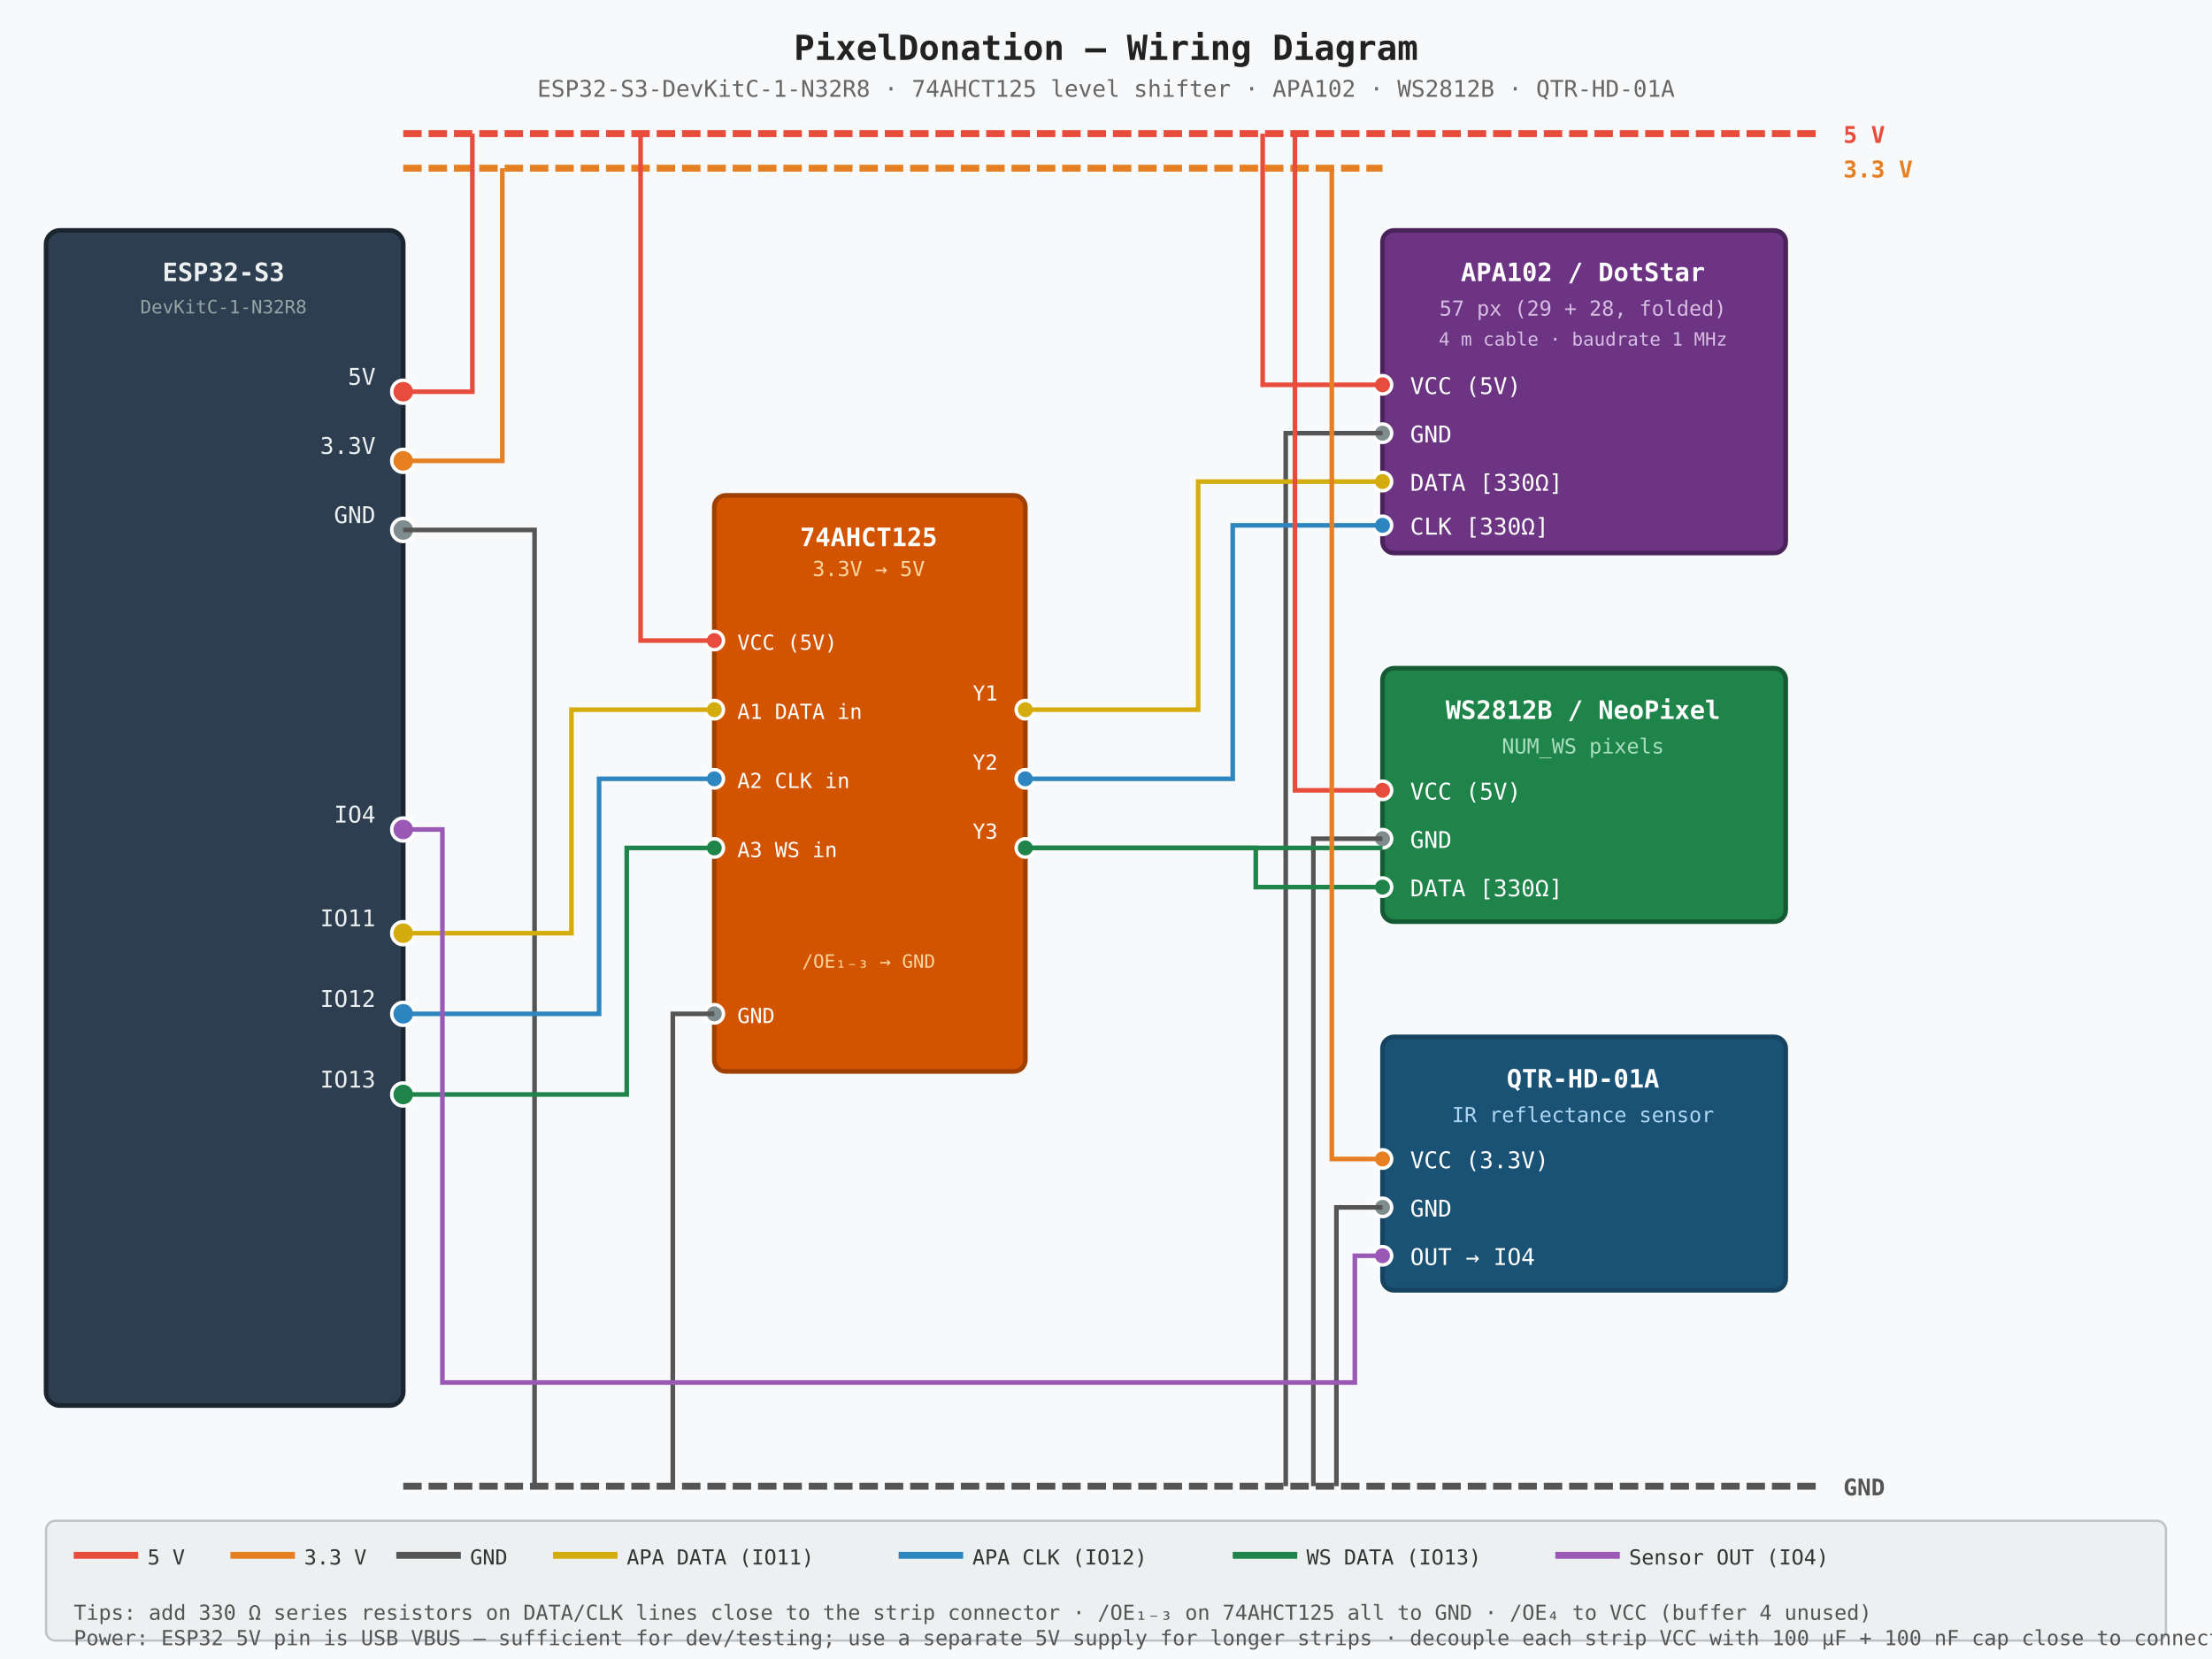
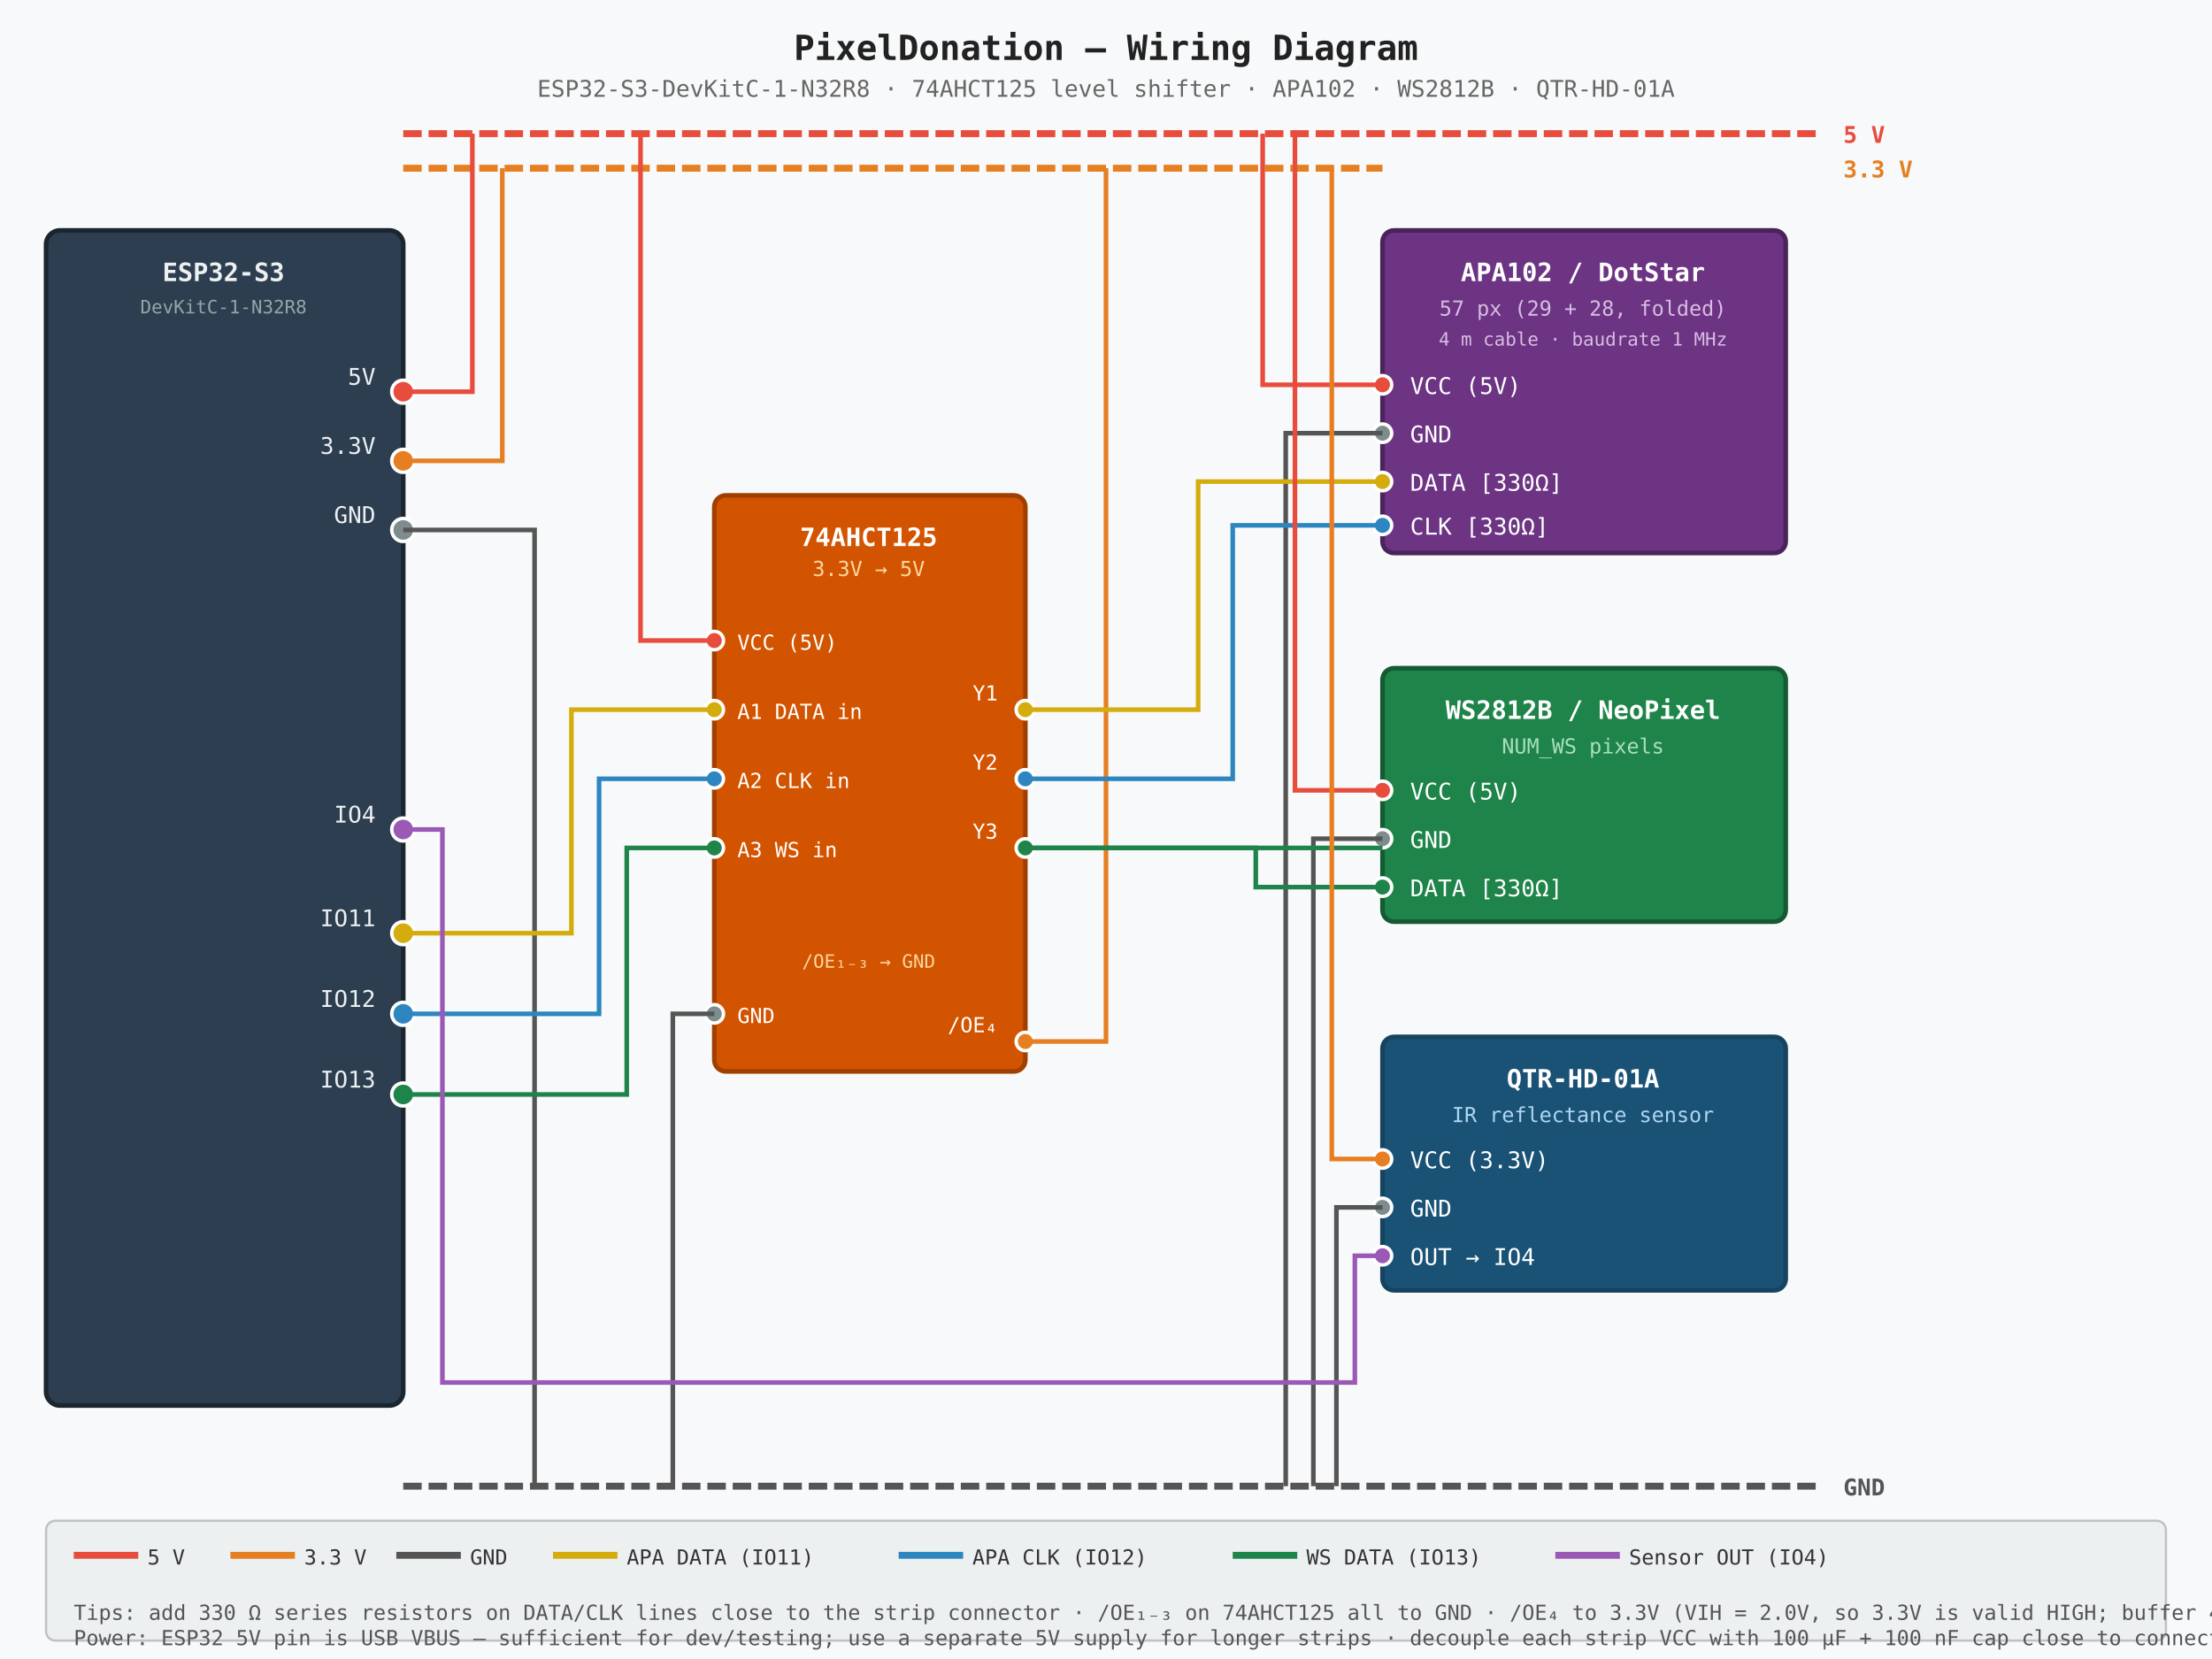
<svg xmlns="http://www.w3.org/2000/svg" viewBox="0 0 960 720" width="960" height="720">
  <rect width="960" height="720" fill="#f8f9fa" />
  <text x="480" y="26" text-anchor="middle" font-family="monospace" font-size="15" font-weight="bold" fill="#222">PixelDonation — Wiring Diagram</text>
  <text x="480" y="42" text-anchor="middle" font-family="monospace" font-size="10" fill="#666">ESP32-S3-DevKitC-1-N32R8  ·  74AHCT125 level shifter  ·  APA102  ·  WS2812B  ·  QTR-HD-01A</text>
  <line x1="175" y1="58" x2="790" y2="58" stroke="#e74c3c" stroke-width="3" stroke-dasharray="8,3" />
  <text x="800" y="62" font-family="monospace" font-size="10" fill="#e74c3c" font-weight="bold">5 V</text>
  <line x1="175" y1="73" x2="600" y2="73" stroke="#e67e22" stroke-width="3" stroke-dasharray="8,3" />
  <text x="800" y="77" font-family="monospace" font-size="10" fill="#e67e22" font-weight="bold">3.3 V</text>
  <line x1="175" y1="645" x2="790" y2="645" stroke="#555" stroke-width="3" stroke-dasharray="8,3" />
  <text x="800" y="649" font-family="monospace" font-size="10" fill="#555" font-weight="bold">GND</text>
  <rect x="20" y="100" width="155" height="510" rx="6" fill="#2c3e50" stroke="#1a252f" stroke-width="2" />
  <text x="97" y="122" text-anchor="middle" font-family="monospace" font-size="11" font-weight="bold" fill="#ecf0f1">ESP32-S3</text>
  <text x="97" y="136" text-anchor="middle" font-family="monospace" font-size="8" fill="#95a5a6">DevKitC-1-N32R8</text>
  <circle cx="175" cy="170" r="5" fill="#e74c3c" stroke="white" stroke-width="1.5" />
  <text x="163" y="167" text-anchor="end" font-family="monospace" font-size="10" fill="#ecf0f1">5V</text>
  <circle cx="175" cy="200" r="5" fill="#e67e22" stroke="white" stroke-width="1.5" />
  <text x="163" y="197" text-anchor="end" font-family="monospace" font-size="10" fill="#ecf0f1">3.3V</text>
  <circle cx="175" cy="230" r="5" fill="#7f8c8d" stroke="white" stroke-width="1.5" />
  <text x="163" y="227" text-anchor="end" font-family="monospace" font-size="10" fill="#ecf0f1">GND</text>
  <circle cx="175" cy="360" r="5" fill="#9b59b6" stroke="white" stroke-width="1.5" />
  <text x="163" y="357" text-anchor="end" font-family="monospace" font-size="10" fill="#ecf0f1">IO4</text>
  <circle cx="175" cy="405" r="5" fill="#d4ac0d" stroke="white" stroke-width="1.5" />
  <text x="163" y="402" text-anchor="end" font-family="monospace" font-size="10" fill="#ecf0f1">IO11</text>
  <circle cx="175" cy="440" r="5" fill="#2e86c1" stroke="white" stroke-width="1.5" />
  <text x="163" y="437" text-anchor="end" font-family="monospace" font-size="10" fill="#ecf0f1">IO12</text>
  <circle cx="175" cy="475" r="5" fill="#1e8449" stroke="white" stroke-width="1.5" />
  <text x="163" y="472" text-anchor="end" font-family="monospace" font-size="10" fill="#ecf0f1">IO13</text>
  <polyline points="175,170 205,170 205,58" fill="none" stroke="#e74c3c" stroke-width="2" />
  <polyline points="175,200 218,200 218,73" fill="none" stroke="#e67e22" stroke-width="2" />
  <polyline points="175,230 232,230 232,645" fill="none" stroke="#555" stroke-width="2" />
  <rect x="310" y="215" width="135" height="250" rx="5" fill="#d35400" stroke="#a04000" stroke-width="2" />
  <text x="377" y="237" text-anchor="middle" font-family="monospace" font-size="11" font-weight="bold" fill="#fff">74AHCT125</text>
  <text x="377" y="250" text-anchor="middle" font-family="monospace" font-size="9" fill="#fad7a0">3.3V → 5V</text>
  <circle cx="310" cy="278" r="4" fill="#e74c3c" stroke="white" stroke-width="1.5" />
  <text x="320" y="282" font-family="monospace" font-size="9" fill="#fff">VCC (5V)</text>
  <circle cx="310" cy="308" r="4" fill="#d4ac0d" stroke="white" stroke-width="1.5" />
  <text x="320" y="312" font-family="monospace" font-size="9" fill="#fff">A1 DATA in</text>
  <circle cx="310" cy="338" r="4" fill="#2e86c1" stroke="white" stroke-width="1.5" />
  <text x="320" y="342" font-family="monospace" font-size="9" fill="#fff">A2 CLK in</text>
  <circle cx="310" cy="368" r="4" fill="#1e8449" stroke="white" stroke-width="1.5" />
  <text x="320" y="372" font-family="monospace" font-size="9" fill="#fff">A3 WS in</text>
  <circle cx="310" cy="440" r="4" fill="#7f8c8d" stroke="white" stroke-width="1.5" />
  <text x="320" y="444" font-family="monospace" font-size="9" fill="#fff">GND</text>
  <text x="377" y="420" text-anchor="middle" font-family="monospace" font-size="8" fill="#fad7a0">/OE₁₋₃ → GND</text>
  <circle cx="445" cy="308" r="4" fill="#d4ac0d" stroke="white" stroke-width="1.5" />
  <text x="433" y="304" text-anchor="end" font-family="monospace" font-size="9" fill="#fff">Y1</text>
  <circle cx="445" cy="338" r="4" fill="#2e86c1" stroke="white" stroke-width="1.5" />
  <text x="433" y="334" text-anchor="end" font-family="monospace" font-size="9" fill="#fff">Y2</text>
  <circle cx="445" cy="368" r="4" fill="#1e8449" stroke="white" stroke-width="1.5" />
  <text x="433" y="364" text-anchor="end" font-family="monospace" font-size="9" fill="#fff">Y3</text>
+   <circle cx="445" cy="452" r="4" fill="#e67e22" stroke="white" stroke-width="1.5" />
+   <text x="433" y="448" text-anchor="end" font-family="monospace" font-size="9" fill="#fff">/OE₄</text>
  <polyline points="310,278 278,278 278,58" fill="none" stroke="#e74c3c" stroke-width="2" />
  <polyline points="310,440 292,440 292,645" fill="none" stroke="#555" stroke-width="2" />
+   <polyline points="445,452 480,452 480,73" fill="none" stroke="#e67e22" stroke-width="2" />
  <polyline points="175,405 248,405 248,308 310,308" fill="none" stroke="#d4ac0d" stroke-width="2" />
  <polyline points="175,440 260,440 260,338 310,338" fill="none" stroke="#2e86c1" stroke-width="2" />
  <polyline points="175,475 272,475 272,368 310,368" fill="none" stroke="#1e8449" stroke-width="2" />
  <rect x="600" y="100" width="175" height="140" rx="5" fill="#6c3483" stroke="#4a235a" stroke-width="2" />
  <text x="687" y="122" text-anchor="middle" font-family="monospace" font-size="11" font-weight="bold" fill="white">APA102 / DotStar</text>
  <text x="687" y="137" text-anchor="middle" font-family="monospace" font-size="9" fill="#d7bde2">57 px  (29 + 28, folded)</text>
  <text x="687" y="150" text-anchor="middle" font-family="monospace" font-size="8" fill="#d7bde2">4 m cable · baudrate 1 MHz</text>
  <circle cx="600" cy="167" r="4" fill="#e74c3c" stroke="white" stroke-width="1.5" />
  <text x="612" y="171" font-family="monospace" font-size="10" fill="white">VCC (5V)</text>
  <circle cx="600" cy="188" r="4" fill="#7f8c8d" stroke="white" stroke-width="1.5" />
  <text x="612" y="192" font-family="monospace" font-size="10" fill="white">GND</text>
  <circle cx="600" cy="209" r="4" fill="#d4ac0d" stroke="white" stroke-width="1.5" />
  <text x="612" y="213" font-family="monospace" font-size="10" fill="white">DATA  [330Ω]</text>
  <circle cx="600" cy="228" r="4" fill="#2e86c1" stroke="white" stroke-width="1.5" />
  <text x="612" y="232" font-family="monospace" font-size="10" fill="white">CLK   [330Ω]</text>
  <polyline points="600,167 548,167 548,58" fill="none" stroke="#e74c3c" stroke-width="2" />
  <polyline points="600,188 558,188 558,645" fill="none" stroke="#555" stroke-width="2" />
  <polyline points="445,308 520,308 520,209 600,209" fill="none" stroke="#d4ac0d" stroke-width="2" />
  <polyline points="445,338 535,338 535,228 600,228" fill="none" stroke="#2e86c1" stroke-width="2" />
  <rect x="600" y="290" width="175" height="110" rx="5" fill="#1e8449" stroke="#145a32" stroke-width="2" />
  <text x="687" y="312" text-anchor="middle" font-family="monospace" font-size="11" font-weight="bold" fill="white">WS2812B / NeoPixel</text>
  <text x="687" y="327" text-anchor="middle" font-family="monospace" font-size="9" fill="#a9dfbf">NUM_WS pixels</text>
  <circle cx="600" cy="343" r="4" fill="#e74c3c" stroke="white" stroke-width="1.5" />
  <text x="612" y="347" font-family="monospace" font-size="10" fill="white">VCC (5V)</text>
  <circle cx="600" cy="364" r="4" fill="#7f8c8d" stroke="white" stroke-width="1.5" />
  <text x="612" y="368" font-family="monospace" font-size="10" fill="white">GND</text>
  <circle cx="600" cy="385" r="4" fill="#1e8449" stroke="white" stroke-width="1.5" />
  <text x="612" y="389" font-family="monospace" font-size="10" fill="white">DATA  [330Ω]</text>
  <polyline points="600,343 562,343 562,58" fill="none" stroke="#e74c3c" stroke-width="2" />
  <polyline points="600,364 570,364 570,645" fill="none" stroke="#555" stroke-width="2" />
  <polyline points="445,368 600,368" fill="none" stroke="#1e8449" stroke-width="2" />
  <polyline points="445,368 545,368 545,385 600,385" fill="none" stroke="#1e8449" stroke-width="2" />
  <rect x="600" y="450" width="175" height="110" rx="5" fill="#1a5276" stroke="#154360" stroke-width="2" />
  <text x="687" y="472" text-anchor="middle" font-family="monospace" font-size="11" font-weight="bold" fill="white">QTR-HD-01A</text>
  <text x="687" y="487" text-anchor="middle" font-family="monospace" font-size="9" fill="#aed6f1">IR reflectance sensor</text>
  <circle cx="600" cy="503" r="4" fill="#e67e22" stroke="white" stroke-width="1.5" />
  <text x="612" y="507" font-family="monospace" font-size="10" fill="white">VCC (3.3V)</text>
  <circle cx="600" cy="524" r="4" fill="#7f8c8d" stroke="white" stroke-width="1.5" />
  <text x="612" y="528" font-family="monospace" font-size="10" fill="white">GND</text>
  <circle cx="600" cy="545" r="4" fill="#9b59b6" stroke="white" stroke-width="1.5" />
  <text x="612" y="549" font-family="monospace" font-size="10" fill="white">OUT → IO4</text>
  <polyline points="600,503 578,503 578,73" fill="none" stroke="#e67e22" stroke-width="2" />
  <polyline points="600,524 580,524 580,645" fill="none" stroke="#555" stroke-width="2" />
  <polyline points="600,545 588,545 588,600 192,600 192,360 175,360" fill="none" stroke="#9b59b6" stroke-width="2" />
  <rect x="20" y="660" width="920" height="52" rx="4" fill="#ecf0f1" stroke="#bdc3c7" stroke-width="1" />
  <line x1="32" y1="675" x2="60" y2="675" stroke="#e74c3c" stroke-width="3" />
  <text x="64" y="679" font-family="monospace" font-size="9" fill="#333">5 V</text>
  <line x1="100" y1="675" x2="128" y2="675" stroke="#e67e22" stroke-width="3" />
  <text x="132" y="679" font-family="monospace" font-size="9" fill="#333">3.3 V</text>
  <line x1="172" y1="675" x2="200" y2="675" stroke="#555" stroke-width="3" />
  <text x="204" y="679" font-family="monospace" font-size="9" fill="#333">GND</text>
  <line x1="240" y1="675" x2="268" y2="675" stroke="#d4ac0d" stroke-width="3" />
  <text x="272" y="679" font-family="monospace" font-size="9" fill="#333">APA DATA (IO11)</text>
  <line x1="390" y1="675" x2="418" y2="675" stroke="#2e86c1" stroke-width="3" />
  <text x="422" y="679" font-family="monospace" font-size="9" fill="#333">APA CLK (IO12)</text>
  <line x1="535" y1="675" x2="563" y2="675" stroke="#1e8449" stroke-width="3" />
  <text x="567" y="679" font-family="monospace" font-size="9" fill="#333">WS DATA (IO13)</text>
  <line x1="675" y1="675" x2="703" y2="675" stroke="#9b59b6" stroke-width="3" />
  <text x="707" y="679" font-family="monospace" font-size="9" fill="#333">Sensor OUT (IO4)</text>
-   <text x="32" y="703" font-family="monospace" font-size="9" fill="#555">Tips:  add 330 Ω series resistors on DATA/CLK lines close to the strip connector  ·  /OE₁₋₃ on 74AHCT125 all to GND  ·  /OE₄ to VCC (buffer 4 unused)</text>
+   <text x="32" y="703" font-family="monospace" font-size="9" fill="#555">Tips:  add 330 Ω series resistors on DATA/CLK lines close to the strip connector  ·  /OE₁₋₃ on 74AHCT125 all to GND  ·  /OE₄ to 3.3V (VIH = 2.0V, so 3.3V is valid HIGH; buffer 4 unused)</text>
  <text x="32" y="714" font-family="monospace" font-size="9" fill="#555">Power: ESP32 5V pin is USB VBUS — sufficient for dev/testing; use a separate 5V supply for longer strips  ·  decouple each strip VCC with 100 µF + 100 nF cap close to connector</text>
</svg>
